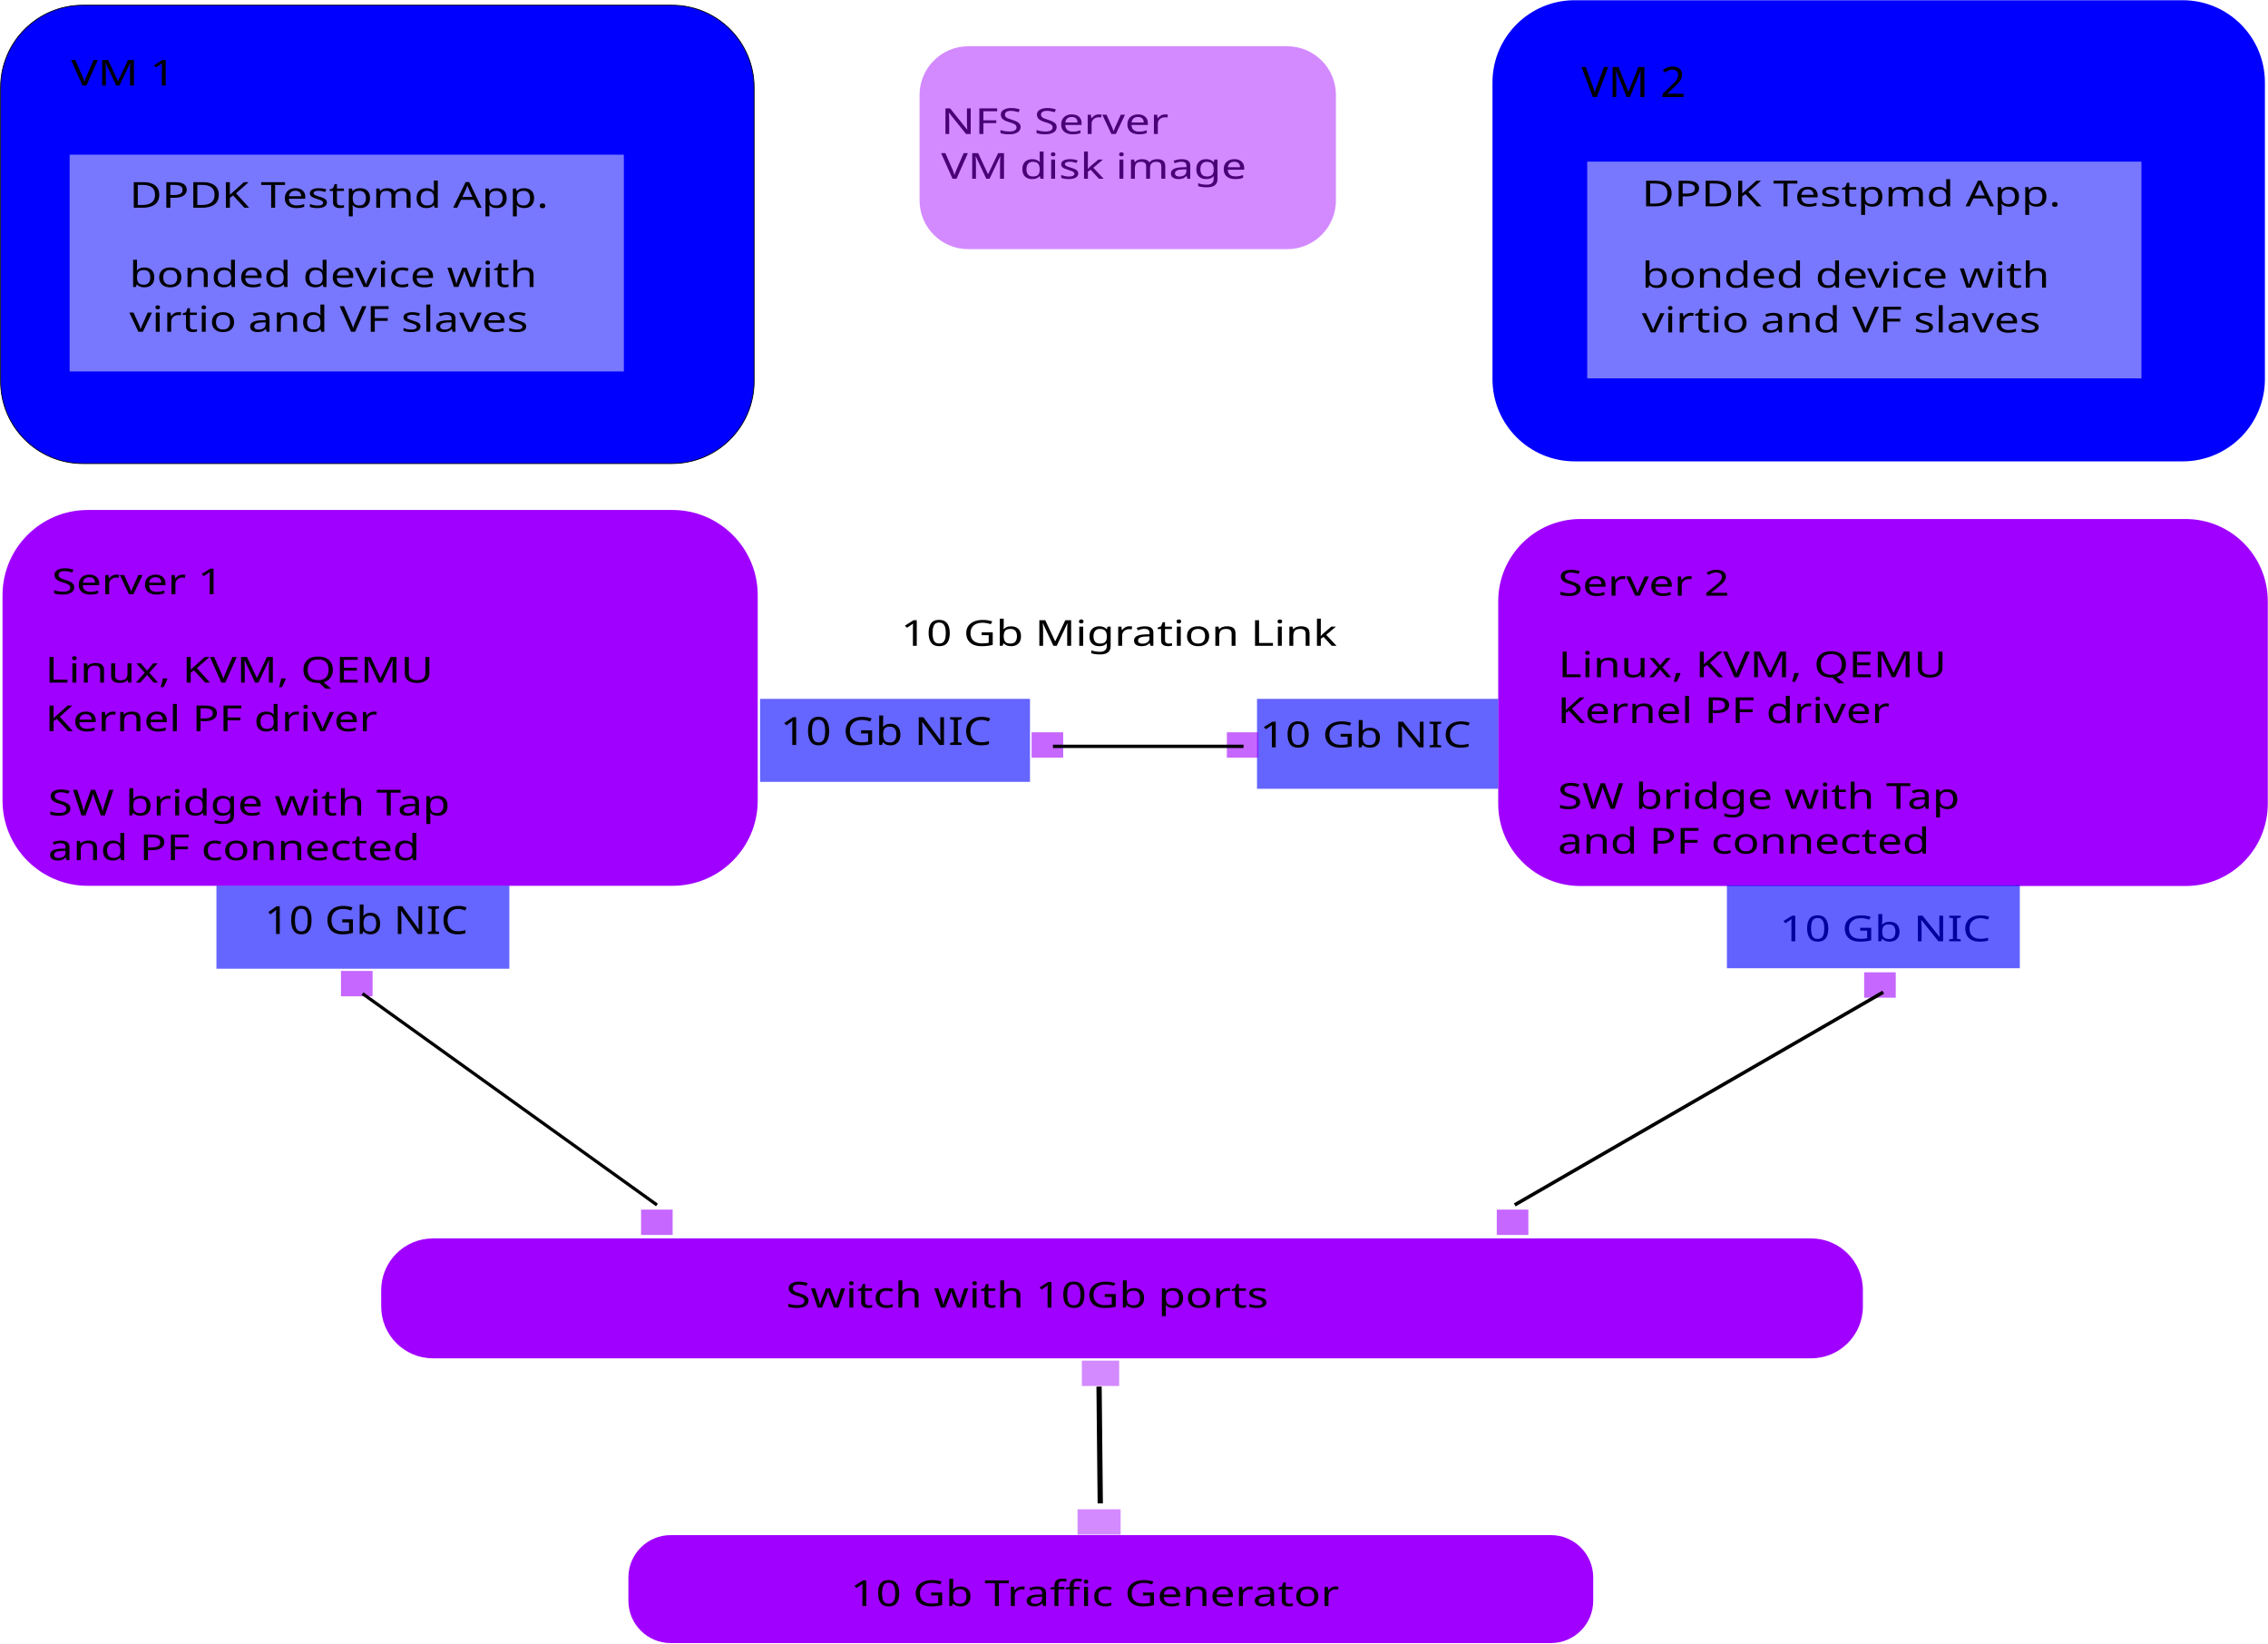
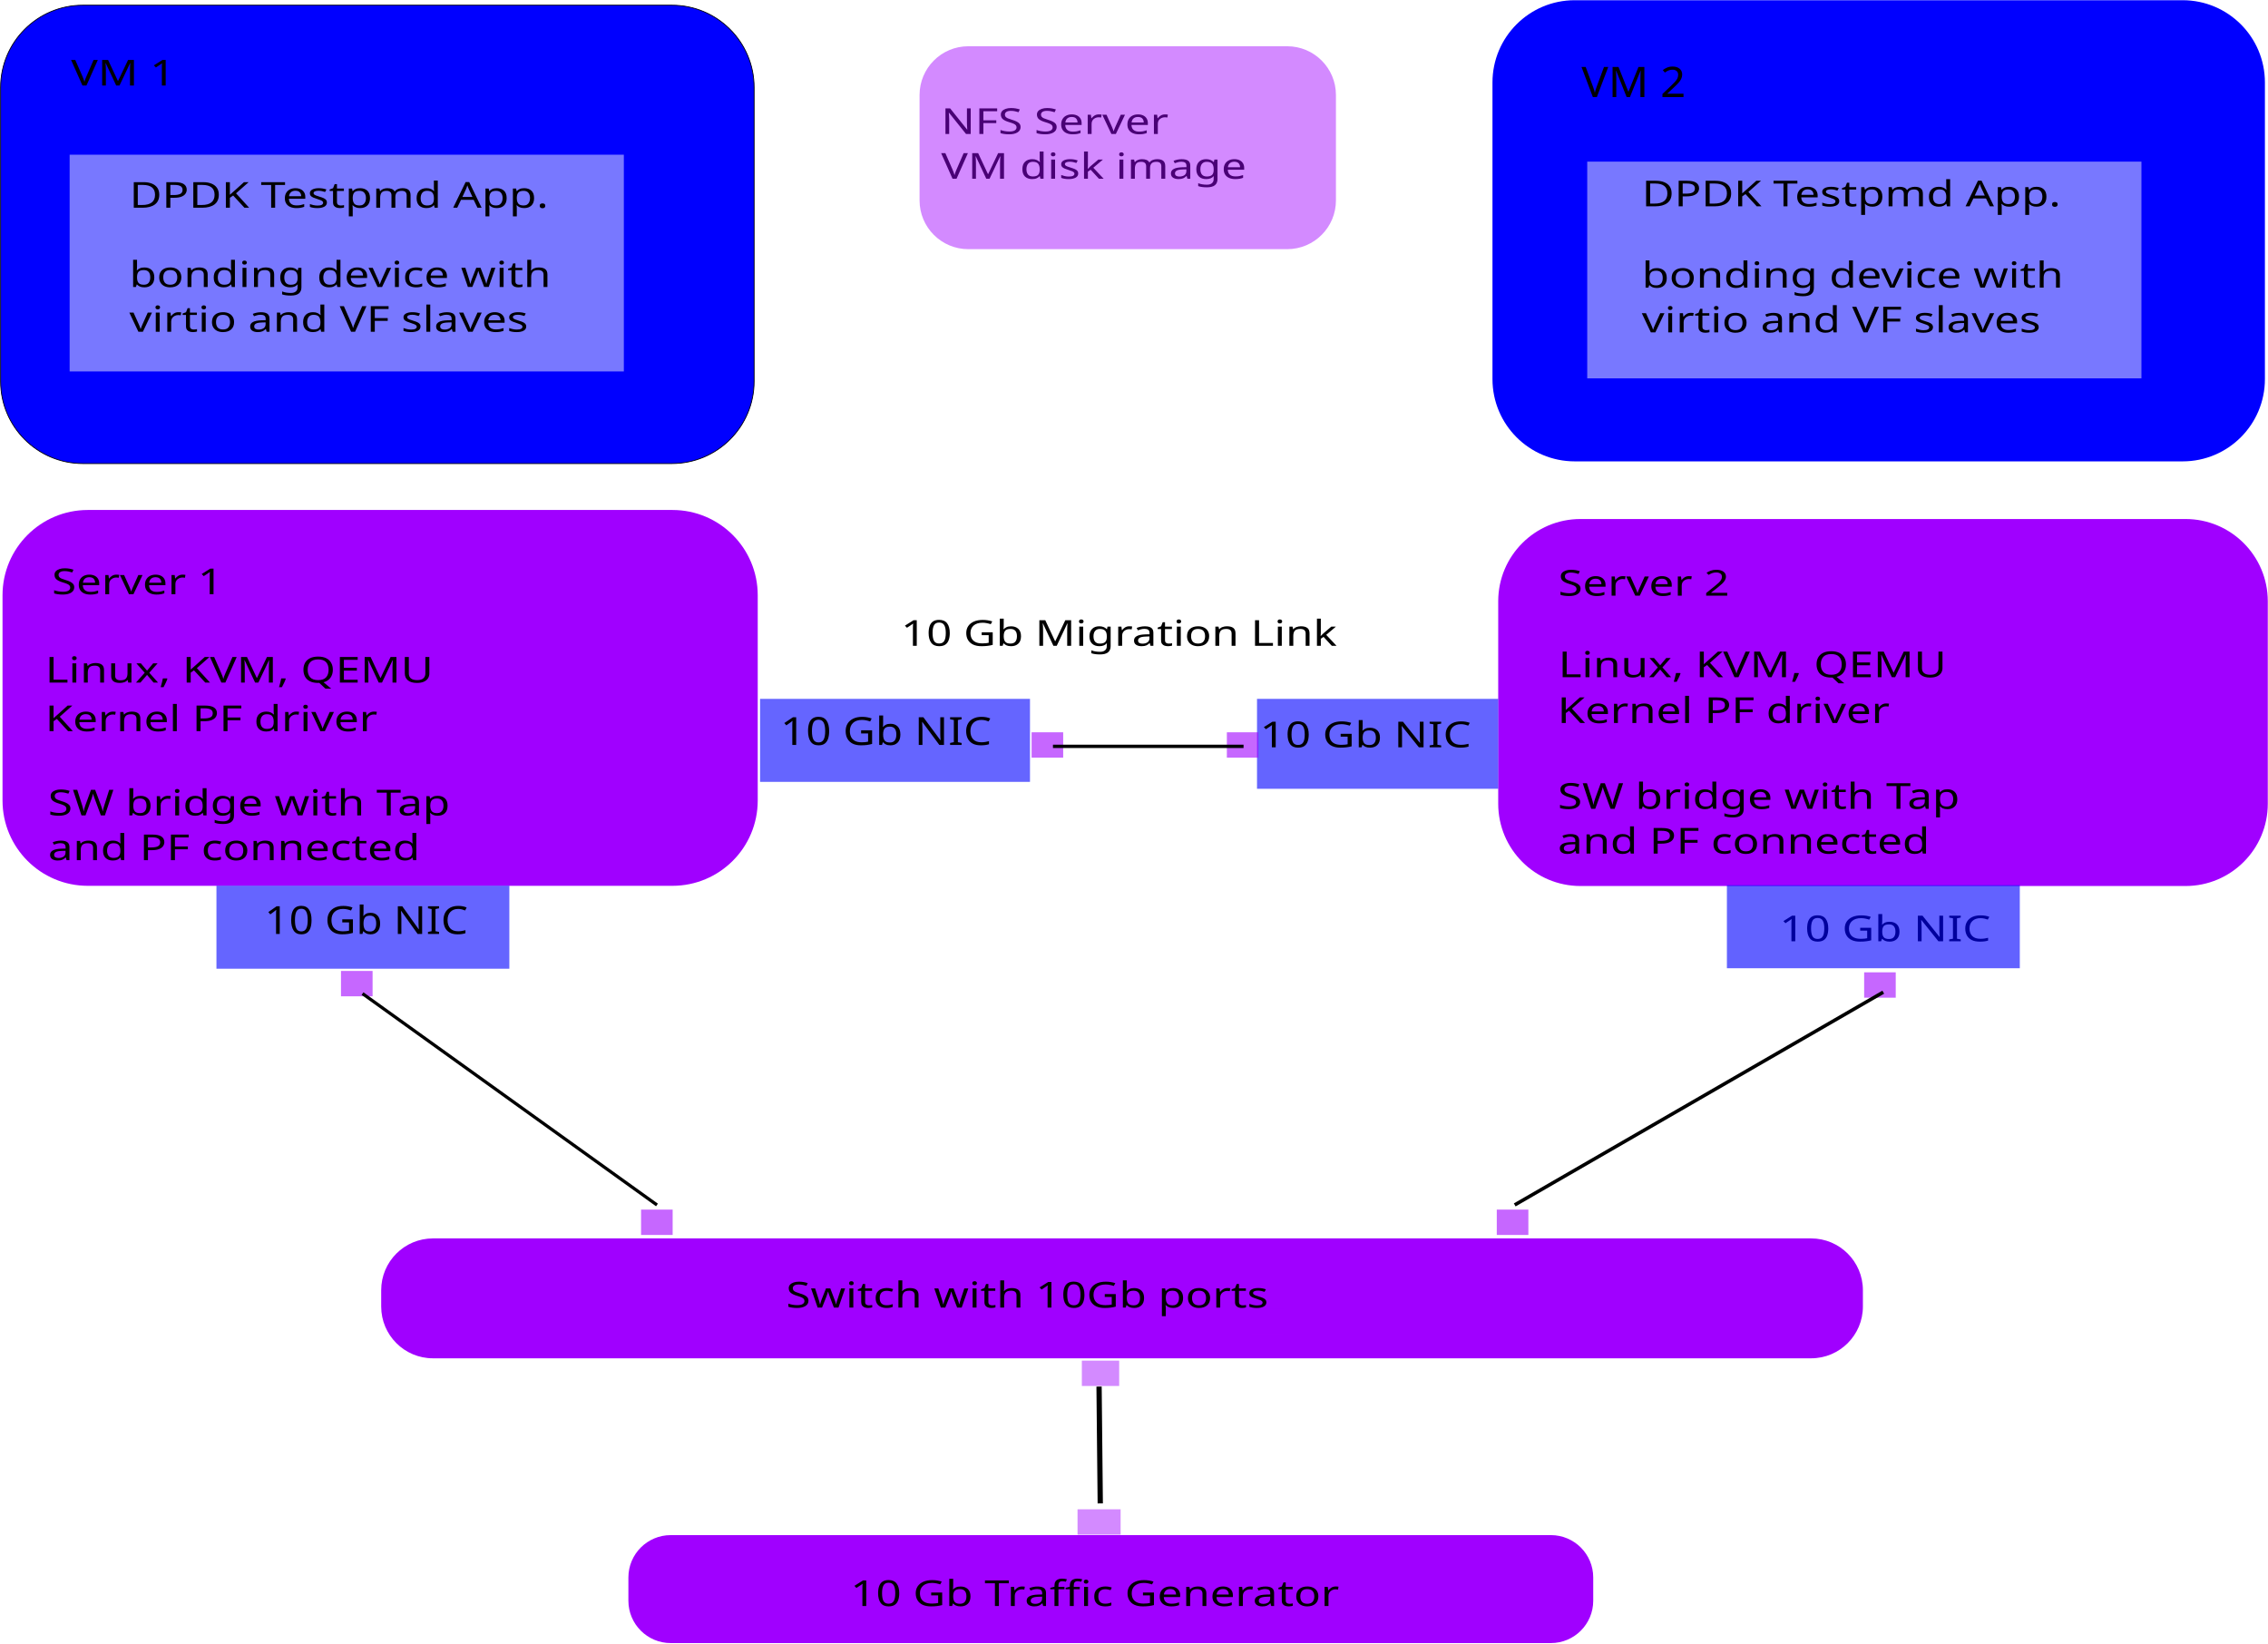
<svg xmlns="http://www.w3.org/2000/svg" width="1052.869" height="762.992" id="svg2" version="1.1">
  <defs id="defs4">
    </defs>
  <g id="layer1" transform="translate(1780.352,-112.8783)">
    <rect style="fill:#0000ff;fill-rule:evenodd;stroke:#000000;stroke-width:0.365px;stroke-linecap:butt;stroke-linejoin:miter;stroke-opacity:1" id="rect2985" width="349.806" height="212.772" x="-1780.07" y="115.289" ry="38.184" />
    <rect style="fill:#0000ff;fill-rule:evenodd;stroke:#000000;stroke-width:1.546px;stroke-linecap:butt;stroke-linejoin:miter;stroke-opacity:1" id="rect3755" width="0" height="0" x="-629.487" y="1001.199" />
    <rect style="fill:#0000ff;fill-opacity:1" id="rect3191" width="358.588" height="214.06" x="-1087.504" y="112.978" ry="38.184" />
    <rect style="fill:#a000ff;fill-opacity:1" id="rect3195" width="350.59" height="174.459" x="-1779.181" y="349.603" ry="39.598" />
    <rect style="fill:#a000ff;fill-opacity:1" id="rect3197" width="357.255" height="170.355" x="-1084.838" y="353.796" ry="38.184" />
    <rect style="fill:#a000ff;fill-opacity:1" id="rect3199" width="687.849" height="55.656" x="-1603.391" y="687.73" ry="24.042" />
    <rect style="fill:#a000ff;fill-opacity:1" id="rect3201" width="447.902" height="50.115" x="-1488.634" y="825.455" ry="19.658" />
    <rect style="opacity:0.604;fill:#0000ff;fill-opacity:1" id="rect3046" width="135.97" height="38.531" x="-1679.87" y="524.01" />
    <text xml:space="preserve" style="font-size:18.551px;font-style:normal;font-variant:normal;font-weight:normal;font-stretch:normal;text-align:start;line-height:125%;letter-spacing:0px;word-spacing:0px;writing-mode:lr-tb;text-anchor:start;fill:#000000;fill-opacity:1;stroke:none;font-family:Sans;-inkscape-font-specification:Sans" x="-1565.718" y="170.28" id="text3052" transform="scale(1.116011,0.8960483)">
      <tspan id="tspan3054" x="-1565.718" y="170.28">VM 1 </tspan>
    </text>
    <text xml:space="preserve" style="font-size:18.551px;font-style:normal;font-variant:normal;font-weight:normal;font-stretch:normal;text-align:start;line-height:125%;letter-spacing:0px;word-spacing:0px;writing-mode:lr-tb;text-anchor:start;fill:#000000;fill-opacity:1;stroke:none;font-family:Sans;-inkscape-font-specification:Sans" x="-1268.296" y="803.349" id="text3056" transform="scale(1.116011,0.8960483)">
      <tspan id="tspan3058" x="-1268.296" y="803.349">Switch with 10Gb ports</tspan>
      <tspan x="-1268.296" y="826.538" id="tspan3060" />
    </text>
    <text xml:space="preserve" style="font-size:18.551px;font-style:normal;font-variant:normal;font-weight:normal;font-stretch:normal;text-align:start;line-height:125%;letter-spacing:0px;word-spacing:0px;writing-mode:lr-tb;text-anchor:start;fill:#000000;fill-opacity:1;stroke:none;font-family:Sans;-inkscape-font-specification:Sans" x="-1573.716" y="433.788" id="text3062" transform="scale(1.116011,0.8960484)">
      <tspan id="tspan3064" x="-1573.716" y="433.788">Server 1</tspan>
    </text>
    <text xml:space="preserve" style="font-size:18.551px;font-style:normal;font-variant:normal;font-weight:normal;font-stretch:normal;text-align:start;line-height:125%;letter-spacing:0px;word-spacing:0px;writing-mode:lr-tb;text-anchor:start;fill:#000000;fill-opacity:1;stroke:none;font-family:Sans;-inkscape-font-specification:Sans" x="-947.129" y="434.556" id="text3066" transform="scale(1.116011,0.8960484)">
      <tspan id="tspan3068" x="-947.129" y="434.556">Server 2</tspan>
    </text>
    <text xml:space="preserve" style="font-size:18.551px;font-style:normal;font-variant:normal;font-weight:normal;font-stretch:normal;text-align:start;line-height:125%;letter-spacing:0px;word-spacing:0px;writing-mode:lr-tb;text-anchor:start;fill:#000000;fill-opacity:1;stroke:none;font-family:Sans;-inkscape-font-specification:Sans" x="-1251.179" y="957.948" id="text3070" transform="scale(1.116011,0.8960484)">
      <tspan id="tspan3072" x="-1251.179" y="957.948">  10 Gb Traffic Generator</tspan>
    </text>
    <text xml:space="preserve" style="font-size:20.123px;font-style:normal;font-variant:normal;font-weight:normal;font-stretch:normal;text-align:start;line-height:125%;letter-spacing:0px;word-spacing:0px;writing-mode:lr-tb;text-anchor:start;fill:#000000;fill-opacity:1;stroke:none;font-family:Sans;-inkscape-font-specification:Sans" x="-1016.86" y="162.485" id="text3074" transform="scale(1.028834,0.9719739)">
      <tspan id="tspan3076" x="-1016.86" y="162.485">VM 2 </tspan>
    </text>
    <text xml:space="preserve" style="font-size:18.551px;font-style:normal;font-variant:normal;font-weight:normal;font-stretch:normal;text-align:start;line-height:125%;letter-spacing:0px;word-spacing:0px;writing-mode:lr-tb;text-anchor:start;fill:#000000;fill-opacity:1;stroke:none;font-family:Sans;-inkscape-font-specification:Sans" x="-1576.468" y="479.562" id="text3078" transform="scale(1.116011,0.8960484)">
      <tspan id="tspan3080" x="-1576.468" y="479.562">Linux, KVM, QEMU </tspan>
    </text>
    <text xml:space="preserve" style="font-size:18.551px;font-style:normal;font-variant:normal;font-weight:normal;font-stretch:normal;text-align:start;line-height:125%;letter-spacing:0px;word-spacing:0px;writing-mode:lr-tb;text-anchor:start;fill:#000000;fill-opacity:1;stroke:none;font-family:Sans;-inkscape-font-specification:Sans" x="-947.056" y="476.789" id="text3082" transform="scale(1.116011,0.8960484)">
      <tspan id="tspan3084" x="-947.056" y="476.789">Linux, KVM, QEMU </tspan>
    </text>
    <text xml:space="preserve" style="font-size:18.936px;font-style:normal;font-variant:normal;font-weight:normal;font-stretch:normal;text-align:start;line-height:125%;letter-spacing:0px;word-spacing:0px;writing-mode:lr-tb;text-anchor:start;fill:#000000;fill-opacity:1;stroke:none;font-family:Sans;-inkscape-font-specification:Sans" x="-1574.15" y="575.353" id="text3086" transform="scale(1.052991,0.9496758)">
      <tspan id="tspan3088" x="-1574.15" y="575.353">10 Gb NIC</tspan>
    </text>
    <text xml:space="preserve" style="font-size:18.551px;font-style:normal;font-variant:normal;font-weight:normal;font-stretch:normal;text-align:start;line-height:125%;letter-spacing:0px;word-spacing:0px;writing-mode:lr-tb;text-anchor:start;fill:#000000;fill-opacity:1;stroke:none;font-family:Sans;-inkscape-font-specification:Sans" x="-855.086" y="613.586" id="text3090" transform="scale(1.116011,0.8960483)">
      <tspan id="tspan3092" x="-855.086" y="613.586">10 Gb NIC</tspan>
    </text>
    <rect style="opacity:0.602;fill:#0000ff;fill-opacity:1" id="rect3094" width="125.306" height="38.531" x="-1427.511" y="437.28" />
    <rect style="opacity:0.608;fill:#0000ff;fill-opacity:1" id="rect3096" width="111.975" height="41.742" x="-1196.813" y="437.28" />
    <text xml:space="preserve" style="font-size:19.307px;font-style:normal;font-variant:normal;font-weight:normal;font-stretch:normal;text-align:start;line-height:125%;letter-spacing:0px;word-spacing:0px;writing-mode:lr-tb;text-anchor:start;fill:#000000;fill-opacity:1;stroke:none;font-family:Sans;-inkscape-font-specification:Sans" x="-1322.487" y="491.826" id="text3098" transform="scale(1.072296,0.9325779)">
      <tspan id="tspan3100" x="-1322.487" y="491.826">10 Gb NIC</tspan>
    </text>
    <text xml:space="preserve" style="font-size:18.551px;font-style:normal;font-variant:normal;font-weight:normal;font-stretch:normal;text-align:start;line-height:125%;letter-spacing:0px;word-spacing:0px;writing-mode:lr-tb;text-anchor:start;fill:#000000;fill-opacity:1;stroke:none;font-family:Sans;-inkscape-font-specification:Sans" x="-1071.208" y="513.093" id="text3102" transform="scale(1.116011,0.8960483)">
      <tspan id="tspan3104" x="-1071.208" y="513.093">10 Gb NIC</tspan>
    </text>
    <rect style="fill:#7878ff;fill-opacity:1" id="rect3106" width="257.277" height="100.608" x="-1043.514" y="187.899" />
    <text xml:space="preserve" style="font-size:18.551px;font-style:normal;font-variant:normal;font-weight:normal;font-stretch:normal;text-align:start;line-height:125%;letter-spacing:0px;word-spacing:0px;writing-mode:lr-tb;text-anchor:start;fill:#000000;fill-opacity:1;stroke:none;font-family:Sans;-inkscape-font-specification:Sans" x="-912.344" y="232.863" id="text3108" transform="scale(1.116011,0.8960484)">
      <tspan id="tspan3110" x="-912.344" y="232.863">DPDK Testpmd App.</tspan>
    </text>
    <text xml:space="preserve" style="font-size:18.551px;font-style:normal;font-variant:normal;font-weight:normal;font-stretch:normal;text-align:start;line-height:125%;letter-spacing:0px;word-spacing:0px;writing-mode:lr-tb;text-anchor:start;fill:#000000;fill-opacity:1;stroke:none;font-family:Sans;-inkscape-font-specification:Sans" x="-912.344" y="274.967" id="text3880" transform="scale(1.116011,0.8960484)">
-       <tspan id="tspan3882" x="-912.344" y="274.967">bonded device with</tspan>
+       <tspan id="tspan3882" x="-912.344" y="274.967">bonding device with</tspan>
      <tspan x="-912.344" y="298.156" id="tspan3884">virtio and VF slaves</tspan>
    </text>
    <rect style="fill:#7878ff;fill-opacity:1" id="rect3106-4" width="257.277" height="100.608" x="-1748.026" y="184.689" />
    <text xml:space="preserve" style="font-size:18.551px;font-style:normal;font-variant:normal;font-weight:normal;font-stretch:normal;text-align:start;line-height:125%;letter-spacing:0px;word-spacing:0px;writing-mode:lr-tb;text-anchor:start;fill:#000000;fill-opacity:1;stroke:none;font-family:Sans;-inkscape-font-specification:Sans" x="-1541.433" y="233.586" id="text3108-9" transform="scale(1.116011,0.8960484)">
      <tspan id="tspan3110-5" x="-1541.433" y="233.586">DPDK Testpmd App.</tspan>
    </text>
    <text xml:space="preserve" style="font-size:18.551px;font-style:normal;font-variant:normal;font-weight:normal;font-stretch:normal;text-align:start;line-height:125%;letter-spacing:0px;word-spacing:0px;writing-mode:lr-tb;text-anchor:start;fill:#000000;fill-opacity:1;stroke:none;font-family:Sans;-inkscape-font-specification:Sans" x="-1541.485" y="274.639" id="text3880-7" transform="scale(1.116011,0.8960484)">
-       <tspan id="tspan3882-9" x="-1541.485" y="274.639">bonded device with</tspan>
+       <tspan id="tspan3882-9" x="-1541.485" y="274.639">bonding device with</tspan>
      <tspan x="-1541.485" y="297.828" id="tspan3884-8">virtio and VF slaves</tspan>
    </text>
    <text xml:space="preserve" style="font-size:18.551px;font-style:normal;font-variant:normal;font-weight:normal;font-stretch:normal;text-align:start;line-height:125%;letter-spacing:0px;word-spacing:0px;writing-mode:lr-tb;text-anchor:start;fill:#000000;fill-opacity:1;stroke:none;font-family:Sans;-inkscape-font-specification:Sans" x="-1576.468" y="504.732" id="text3951" transform="scale(1.116011,0.8960483)">
      <tspan id="tspan3953" x="-1576.468" y="504.732">Kernel PF driver</tspan>
    </text>
    <text xml:space="preserve" style="font-size:18.551px;font-style:normal;font-variant:normal;font-weight:normal;font-stretch:normal;text-align:start;line-height:125%;letter-spacing:0px;word-spacing:0px;writing-mode:lr-tb;text-anchor:start;fill:#000000;fill-opacity:1;stroke:none;font-family:Sans;-inkscape-font-specification:Sans" x="-947.435" y="500.514" id="text3951-4" transform="scale(1.116011,0.8960484)">
      <tspan id="tspan3953-0" x="-947.435" y="500.514">Kernel PF driver</tspan>
    </text>
    <text xml:space="preserve" style="font-size:18.551px;font-style:normal;font-variant:normal;font-weight:normal;font-stretch:normal;text-align:start;line-height:125%;letter-spacing:0px;word-spacing:0px;writing-mode:lr-tb;text-anchor:start;fill:#000000;fill-opacity:1;stroke:none;font-family:Sans;-inkscape-font-specification:Sans" x="-1575.308" y="548.37" id="text3976-9" transform="scale(1.116011,0.8960484)">
      <tspan id="tspan3978-3" x="-1575.308" y="548.37">SW bridge with Tap</tspan>
      <tspan x="-1575.308" y="571.559" id="tspan3075">and PF connected </tspan>
    </text>
    <text xml:space="preserve" style="font-size:18.551px;font-style:normal;font-variant:normal;font-weight:normal;font-stretch:normal;text-align:start;line-height:125%;letter-spacing:0px;word-spacing:0px;writing-mode:lr-tb;text-anchor:start;fill:#000000;fill-opacity:1;stroke:none;font-family:Sans;-inkscape-font-specification:Sans" x="-1203.794" y="195.364" id="text4007" transform="scale(1.116011,0.8960483)">
      <tspan id="tspan4009" x="-1203.794" y="195.364">NFS Server</tspan>
      <tspan x="-1203.794" y="218.553" id="tspan4011">VM disk image</tspan>
      <tspan x="-1203.794" y="241.742" id="tspan4013" />
    </text>
    <rect style="opacity:0.458;fill:#a000ff;fill-opacity:1" id="rect4015" width="193.291" height="94.187" x="-1353.464" y="134.349" ry="22.627" />
    <rect style="opacity:0.458;fill:#a000ff;fill-opacity:1" id="rect3070" width="17.33" height="11.773" x="-1278.129" y="744.457" />
    <rect style="opacity:0.458;fill:#a000ff;fill-opacity:1" id="rect3070-3" width="19.996" height="11.773" x="-1280.128" y="813.473" />
    <path style="fill:none;stroke:#000000;stroke-width:2.446px;stroke-linecap:butt;stroke-linejoin:miter;stroke-opacity:1" d="m -1270.139,756.511 0.558,54.214" id="path3090" />
    <rect style="opacity:0.615;fill:#0000ff;fill-opacity:1" id="rect3046-7" width="135.97" height="38.531" x="-978.673" y="523.789" />
    <rect style="opacity:0.594;fill:#a000ff;fill-opacity:1" id="rect3880" width="14.663" height="11.773" x="-1622.053" y="563.575" />
    <rect style="opacity:0.594;fill:#a000ff;fill-opacity:1" id="rect3880-8" width="14.663" height="11.773" x="-914.961" y="564.217" />
    <rect style="opacity:0.594;fill:#a000ff;fill-opacity:1" id="rect3880-6" width="14.663" height="11.773" x="-1482.751" y="674.352" />
    <rect style="opacity:0.594;fill:#a000ff;fill-opacity:1" id="rect3880-9" width="14.663" height="11.773" x="-1198.813" y="720.375" />
    <rect style="opacity:0.594;fill:#a000ff;fill-opacity:1" id="rect3880-99" width="14.663" height="11.773" x="-1085.505" y="674.352" />
    <rect style="opacity:0.594;fill:#a000ff;fill-opacity:1" id="rect3880-82" width="14.663" height="11.773" x="-1301.457" y="452.799" />
    <rect style="opacity:0.594;fill:#a000ff;fill-opacity:1" id="rect3880-0" width="14.663" height="11.773" x="-1210.81" y="452.799" />
    <path style="fill:none;stroke:#000000;stroke-width:1.492px;stroke-linecap:butt;stroke-linejoin:miter;stroke-opacity:1" d="m -1612.063,574.097 136.696,98.106" id="path3946" />
    <path style="fill:none;stroke:#000000;stroke-width:1.627px;stroke-linecap:butt;stroke-linejoin:miter;stroke-opacity:1" d="m -906.092,573.433 -171.085,98.746" id="path3948" />
    <path style="fill:none;stroke:#000000;stroke-width:1.546px;stroke-linecap:butt;stroke-linejoin:miter;stroke-opacity:1" d="m -1291.538,459.322 88.473,2e-5" id="path3950" />
    <text xml:space="preserve" style="font-size:18.551px;font-style:normal;font-variant:normal;font-weight:normal;font-stretch:normal;text-align:start;line-height:125%;letter-spacing:0px;word-spacing:0px;writing-mode:lr-tb;text-anchor:start;fill:#000000;fill-opacity:1;stroke:none;font-family:Sans;-inkscape-font-specification:Sans" x="-947.308" y="544.973" id="text3976-9-5" transform="scale(1.116011,0.8960484)">
      <tspan id="tspan3978-3-7" x="-947.308" y="544.973">SW bridge with Tap</tspan>
      <tspan x="-947.308" y="568.162" id="tspan3075-1">and PF connected </tspan>
    </text>
    <text xml:space="preserve" style="font-size:18.551px;font-style:normal;font-variant:normal;font-weight:normal;font-stretch:normal;text-align:start;line-height:125%;letter-spacing:0px;word-spacing:0px;writing-mode:lr-tb;text-anchor:start;fill:#000000;fill-opacity:1;stroke:none;font-family:Sans;-inkscape-font-specification:Sans" x="-1220.517" y="460.536" id="text3101" transform="scale(1.116011,0.8960483)">
      <tspan id="tspan3103" x="-1220.517" y="460.536">10 Gb Migration Link</tspan>
    </text>
    <flowRoot xml:space="preserve" id="flowRoot3085" style="font-size:12px;font-style:normal;font-variant:normal;font-weight:normal;font-stretch:normal;text-align:start;line-height:125%;letter-spacing:0px;word-spacing:0px;writing-mode:lr-tb;text-anchor:start;fill:#000000;fill-opacity:1;stroke:none;font-family:Sans;-inkscape-font-specification:Sans" transform="matrix(1.725263,0,0,1.385218,-1778.019,-314.0721)">
      <flowRegion id="flowRegion3087">
        <rect id="rect3089" width="1" height="41.5" x="-1" y="701.594" />
      </flowRegion>
      <flowPara id="flowPara3091" />
    </flowRoot>
    <flowRoot xml:space="preserve" id="flowRoot3093" style="font-size:12px;font-style:normal;font-variant:normal;font-weight:normal;font-stretch:normal;text-align:start;line-height:125%;letter-spacing:0px;word-spacing:0px;writing-mode:lr-tb;text-anchor:start;fill:#000000;fill-opacity:1;stroke:none;font-family:Sans;-inkscape-font-specification:Sans" transform="matrix(1.725263,0,0,1.385218,-1778.019,-314.0721)">
      <flowRegion id="flowRegion3095">
        <rect id="rect3097" width="1" height="41" x="-1.5" y="700.594" />
      </flowRegion>
      <flowPara id="flowPara3099" />
    </flowRoot>
  </g>
</svg>
